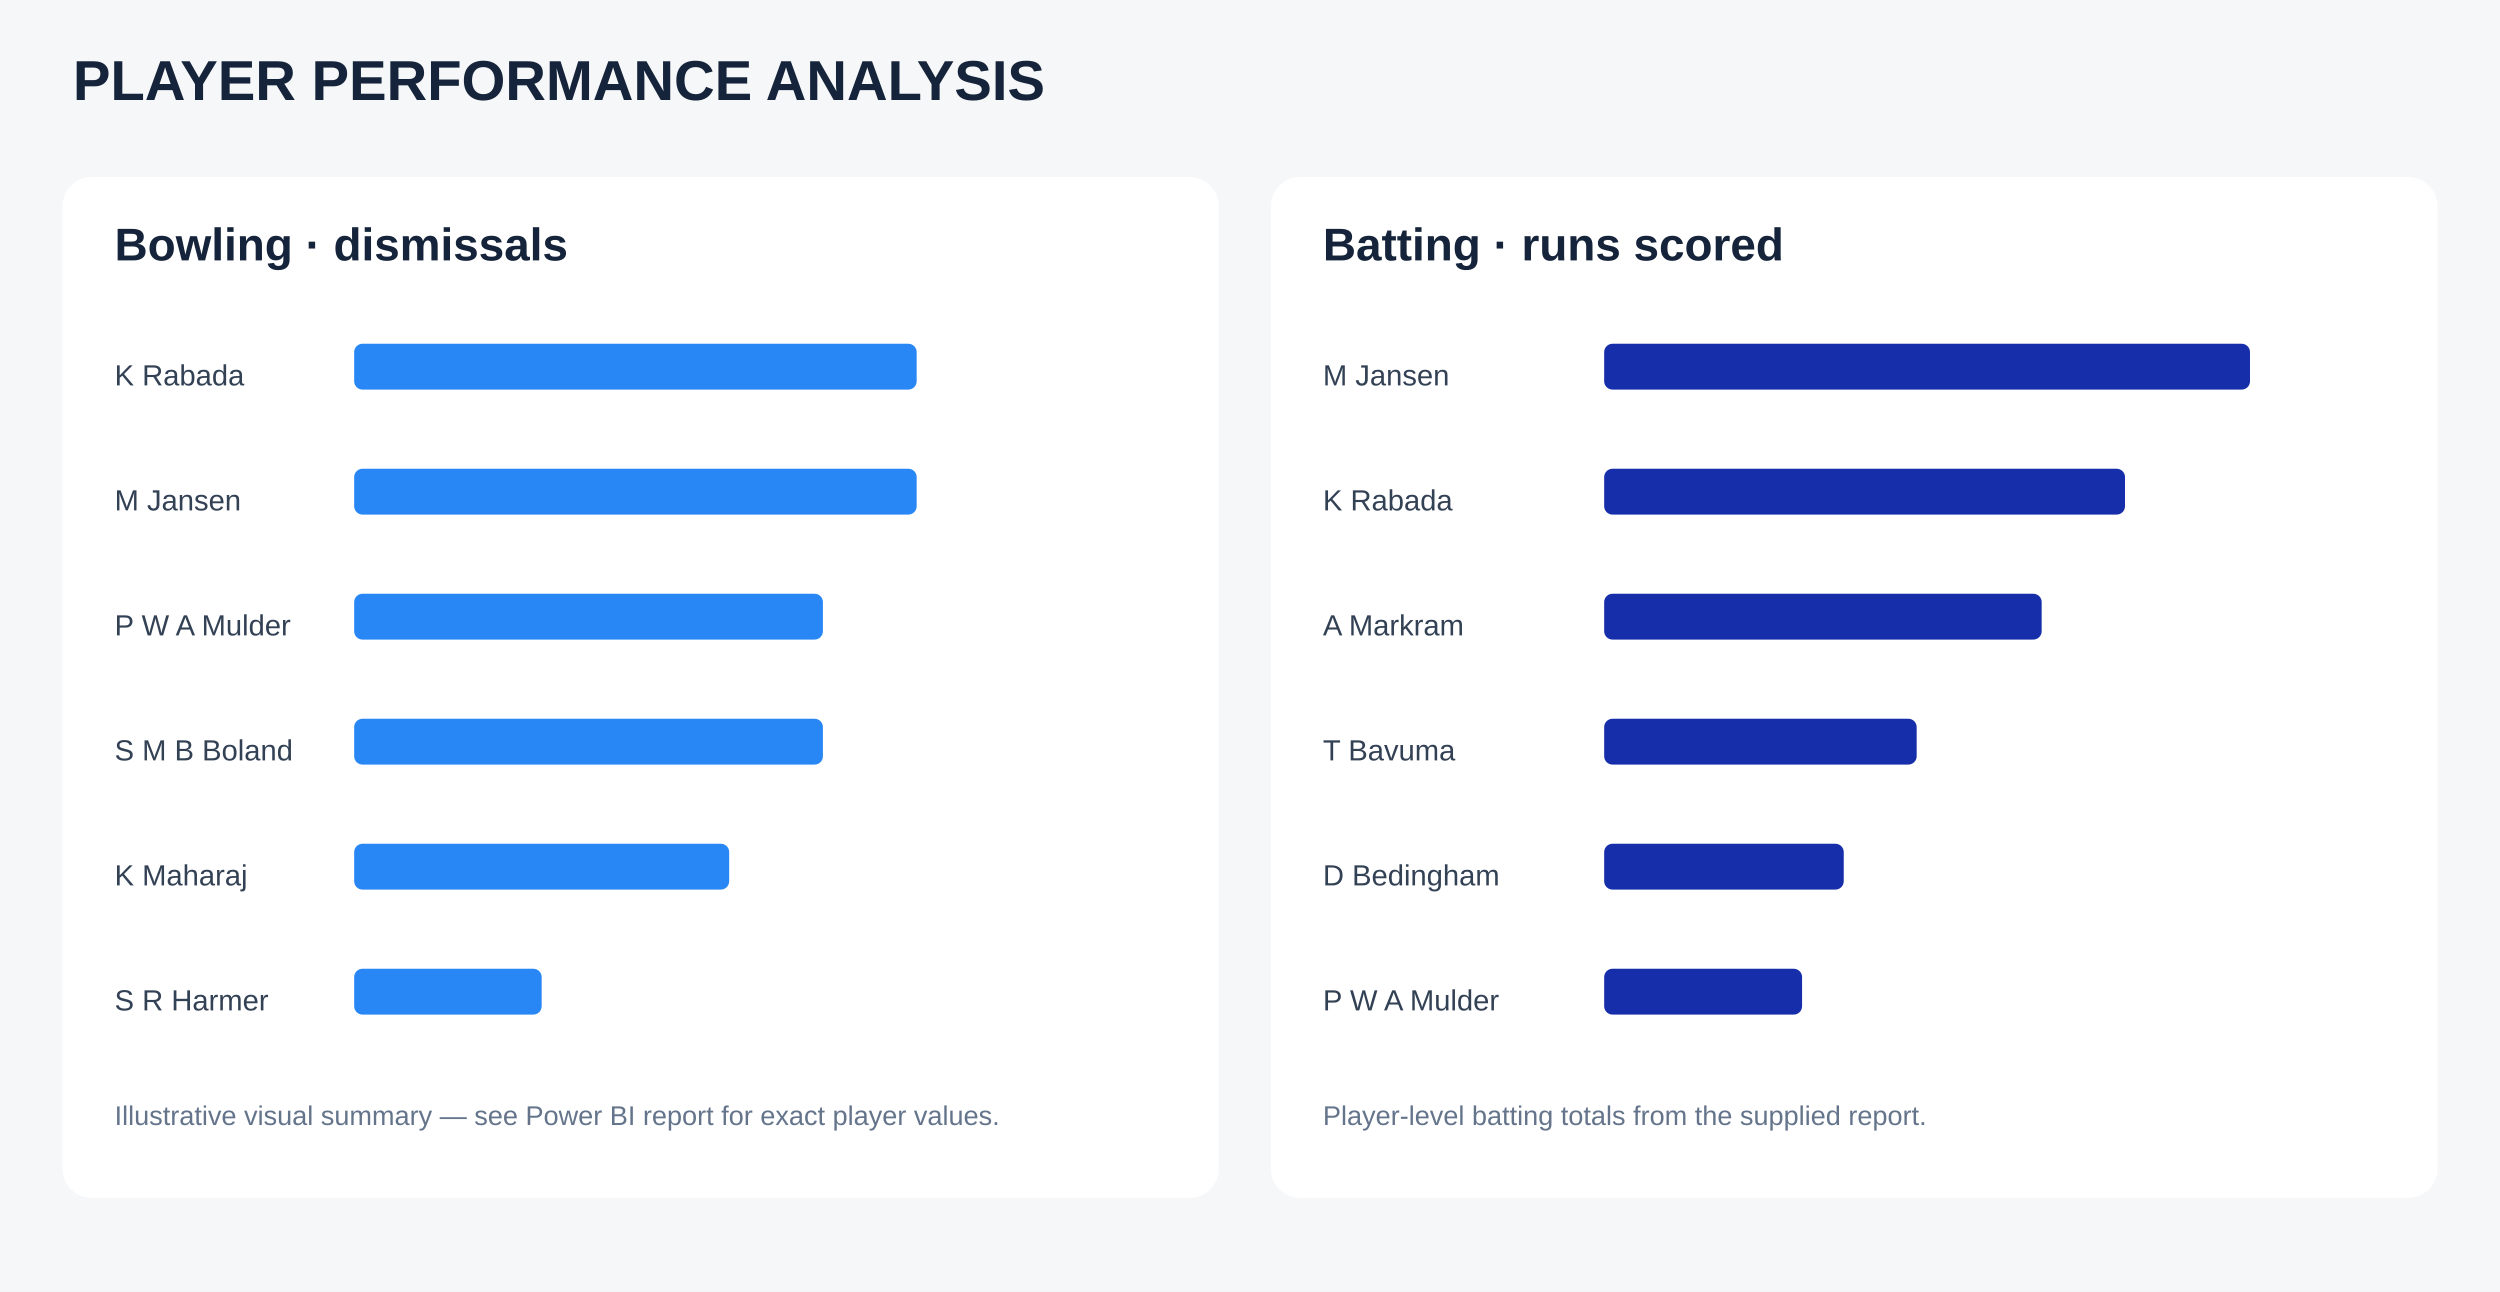
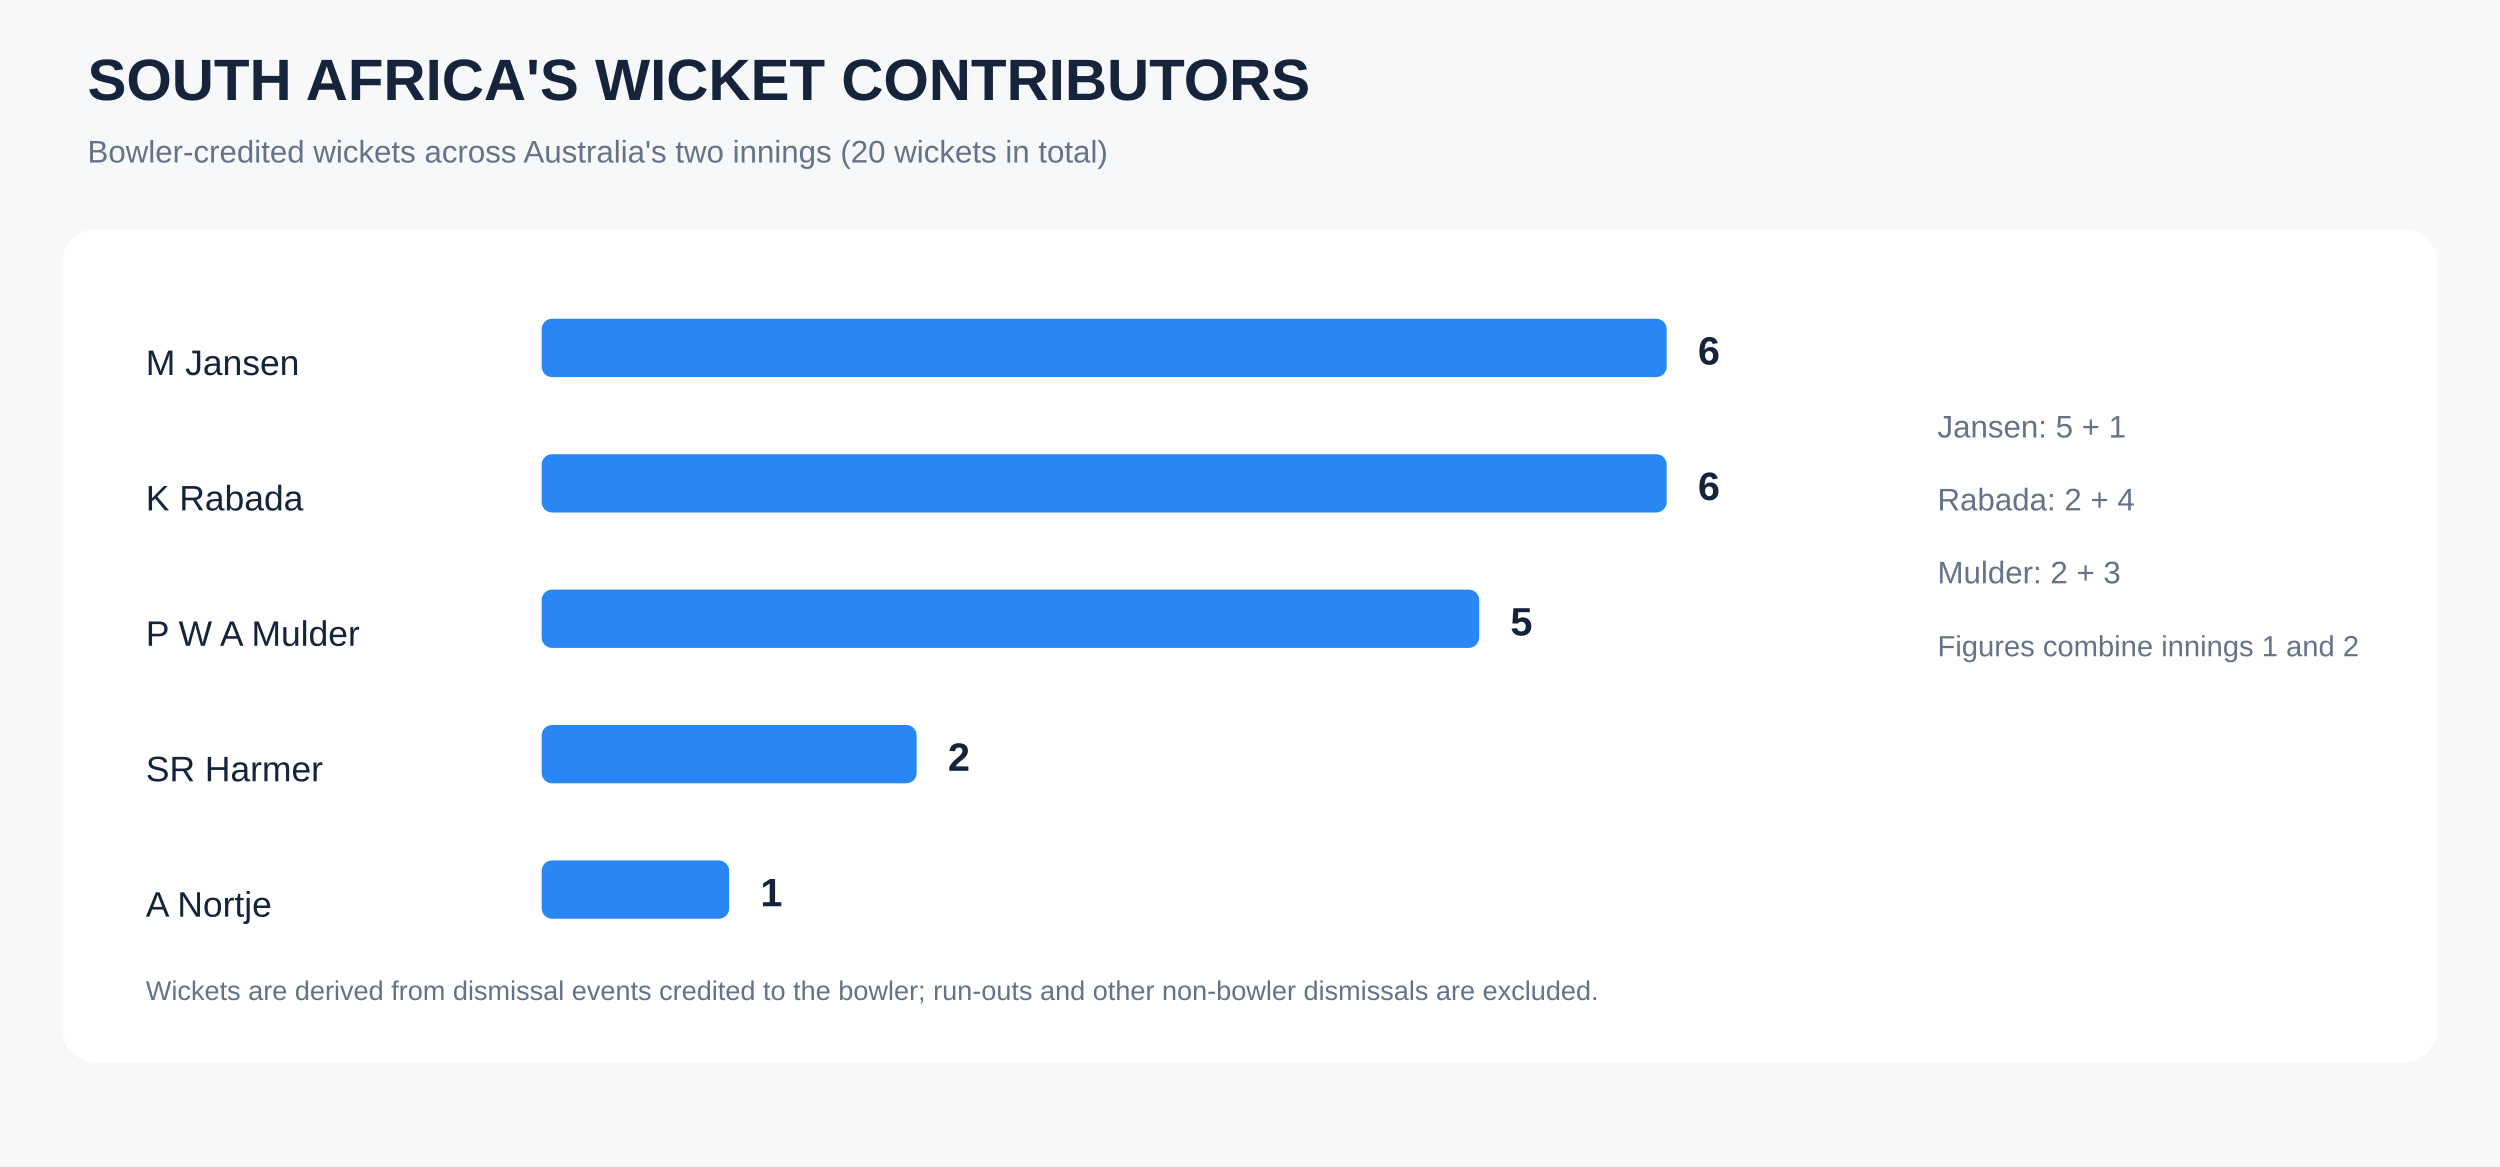
- <svg xmlns="http://www.w3.org/2000/svg" width="1200" height="620" viewBox="0 0 1200 620">
-   <rect width="1200" height="620" fill="#f6f7f9" />
-   <text x="35" y="48" font-family="Arial" font-size="27" font-weight="bold" fill="#15243a">PLAYER PERFORMANCE ANALYSIS</text>
-   <rect x="30" y="85" width="555" height="490" rx="14" fill="#fff" />
-   <rect x="610" y="85" width="560" height="490" rx="14" fill="#fff" />
-   <text x="55" y="125" font-family="Arial" font-size="22" font-weight="bold" fill="#15243a">Bowling · dismissals</text>
-   <text x="635" y="125" font-family="Arial" font-size="22" font-weight="bold" fill="#15243a">Batting · runs scored</text>
-   <g font-family="Arial" font-size="14" fill="#334155">
-     <text x="55" y="185">K Rabada</text>
-     <text x="55" y="245">M Jansen</text>
-     <text x="55" y="305">P W A Mulder</text>
-     <text x="55" y="365">S M B Boland</text>
-     <text x="55" y="425">K Maharaj</text>
-     <text x="55" y="485">S R Harmer</text>
-   </g>
-   <g fill="#2887f5">
-     <rect x="170" y="165" width="270" height="22" rx="4" />
-     <rect x="170" y="225" width="270" height="22" rx="4" />
-     <rect x="170" y="285" width="225" height="22" rx="4" />
-     <rect x="170" y="345" width="225" height="22" rx="4" />
-     <rect x="170" y="405" width="180" height="22" rx="4" />
-     <rect x="170" y="465" width="90" height="22" rx="4" />
-   </g>
-   <g font-family="Arial" font-size="14" fill="#334155">
-     <text x="635" y="185">M Jansen</text>
-     <text x="635" y="245">K Rabada</text>
-     <text x="635" y="305">A Markram</text>
-     <text x="635" y="365">T Bavuma</text>
-     <text x="635" y="425">D Bedingham</text>
-     <text x="635" y="485">P W A Mulder</text>
-   </g>
-   <g fill="#172eaa">
-     <rect x="770" y="165" width="310" height="22" rx="4" />
-     <rect x="770" y="225" width="250" height="22" rx="4" />
-     <rect x="770" y="285" width="210" height="22" rx="4" />
-     <rect x="770" y="345" width="150" height="22" rx="4" />
-     <rect x="770" y="405" width="115" height="22" rx="4" />
-     <rect x="770" y="465" width="95" height="22" rx="4" />
-   </g>
-   <g font-family="Arial" font-size="13" fill="#64748b">
-     <text x="55" y="540">Illustrative visual summary — see Power BI report for exact player values.</text>
-     <text x="635" y="540">Player-level batting totals from the supplied report.</text>
+ <svg xmlns="http://www.w3.org/2000/svg" width="1200" height="560" viewBox="0 0 1200 560">
+   <rect width="1200" height="560" fill="#f7f8fa" />
+   <g font-family="Arial,sans-serif" fill="#15243a">
+     <text x="42" y="48" font-size="28" font-weight="bold">SOUTH AFRICA'S WICKET CONTRIBUTORS</text>
+     <text x="42" y="78" font-size="15" fill="#657287">Bowler-credited wickets across Australia's two innings (20 wickets in total)</text>
+     <rect x="30" y="110" width="1140" height="400" rx="16" fill="#fff" />
+     <g font-size="17">
+       <text x="70" y="180">M Jansen</text>
+       <text x="70" y="245">K Rabada</text>
+       <text x="70" y="310">P W A Mulder</text>
+       <text x="70" y="375">SR Harmer</text>
+       <text x="70" y="440">A Nortje</text>
+     </g>
+     <g>
+       <rect x="260" y="153" width="540" height="28" rx="5" fill="#2887f5" />
+       <rect x="260" y="218" width="540" height="28" rx="5" fill="#2887f5" />
+       <rect x="260" y="283" width="450" height="28" rx="5" fill="#2887f5" />
+       <rect x="260" y="348" width="180" height="28" rx="5" fill="#2887f5" />
+       <rect x="260" y="413" width="90" height="28" rx="5" fill="#2887f5" />
+     </g>
+     <g font-size="19" font-weight="bold">
+       <text x="815" y="175">6</text>
+       <text x="815" y="240">6</text>
+       <text x="725" y="305">5</text>
+       <text x="455" y="370">2</text>
+       <text x="365" y="435">1</text>
+     </g>
+     <text x="930" y="210" font-size="15" fill="#657287">Jansen: 5 + 1</text>
+     <text x="930" y="245" font-size="15" fill="#657287">Rabada: 2 + 4</text>
+     <text x="930" y="280" font-size="15" fill="#657287">Mulder: 2 + 3</text>
+     <text x="930" y="315" font-size="14" fill="#657287">Figures combine innings 1 and 2</text>
+     <text x="70" y="480" font-size="13" fill="#657287">Wickets are derived from dismissal events credited to the bowler; run-outs and other non-bowler dismissals are excluded.</text>
  </g>
</svg>
